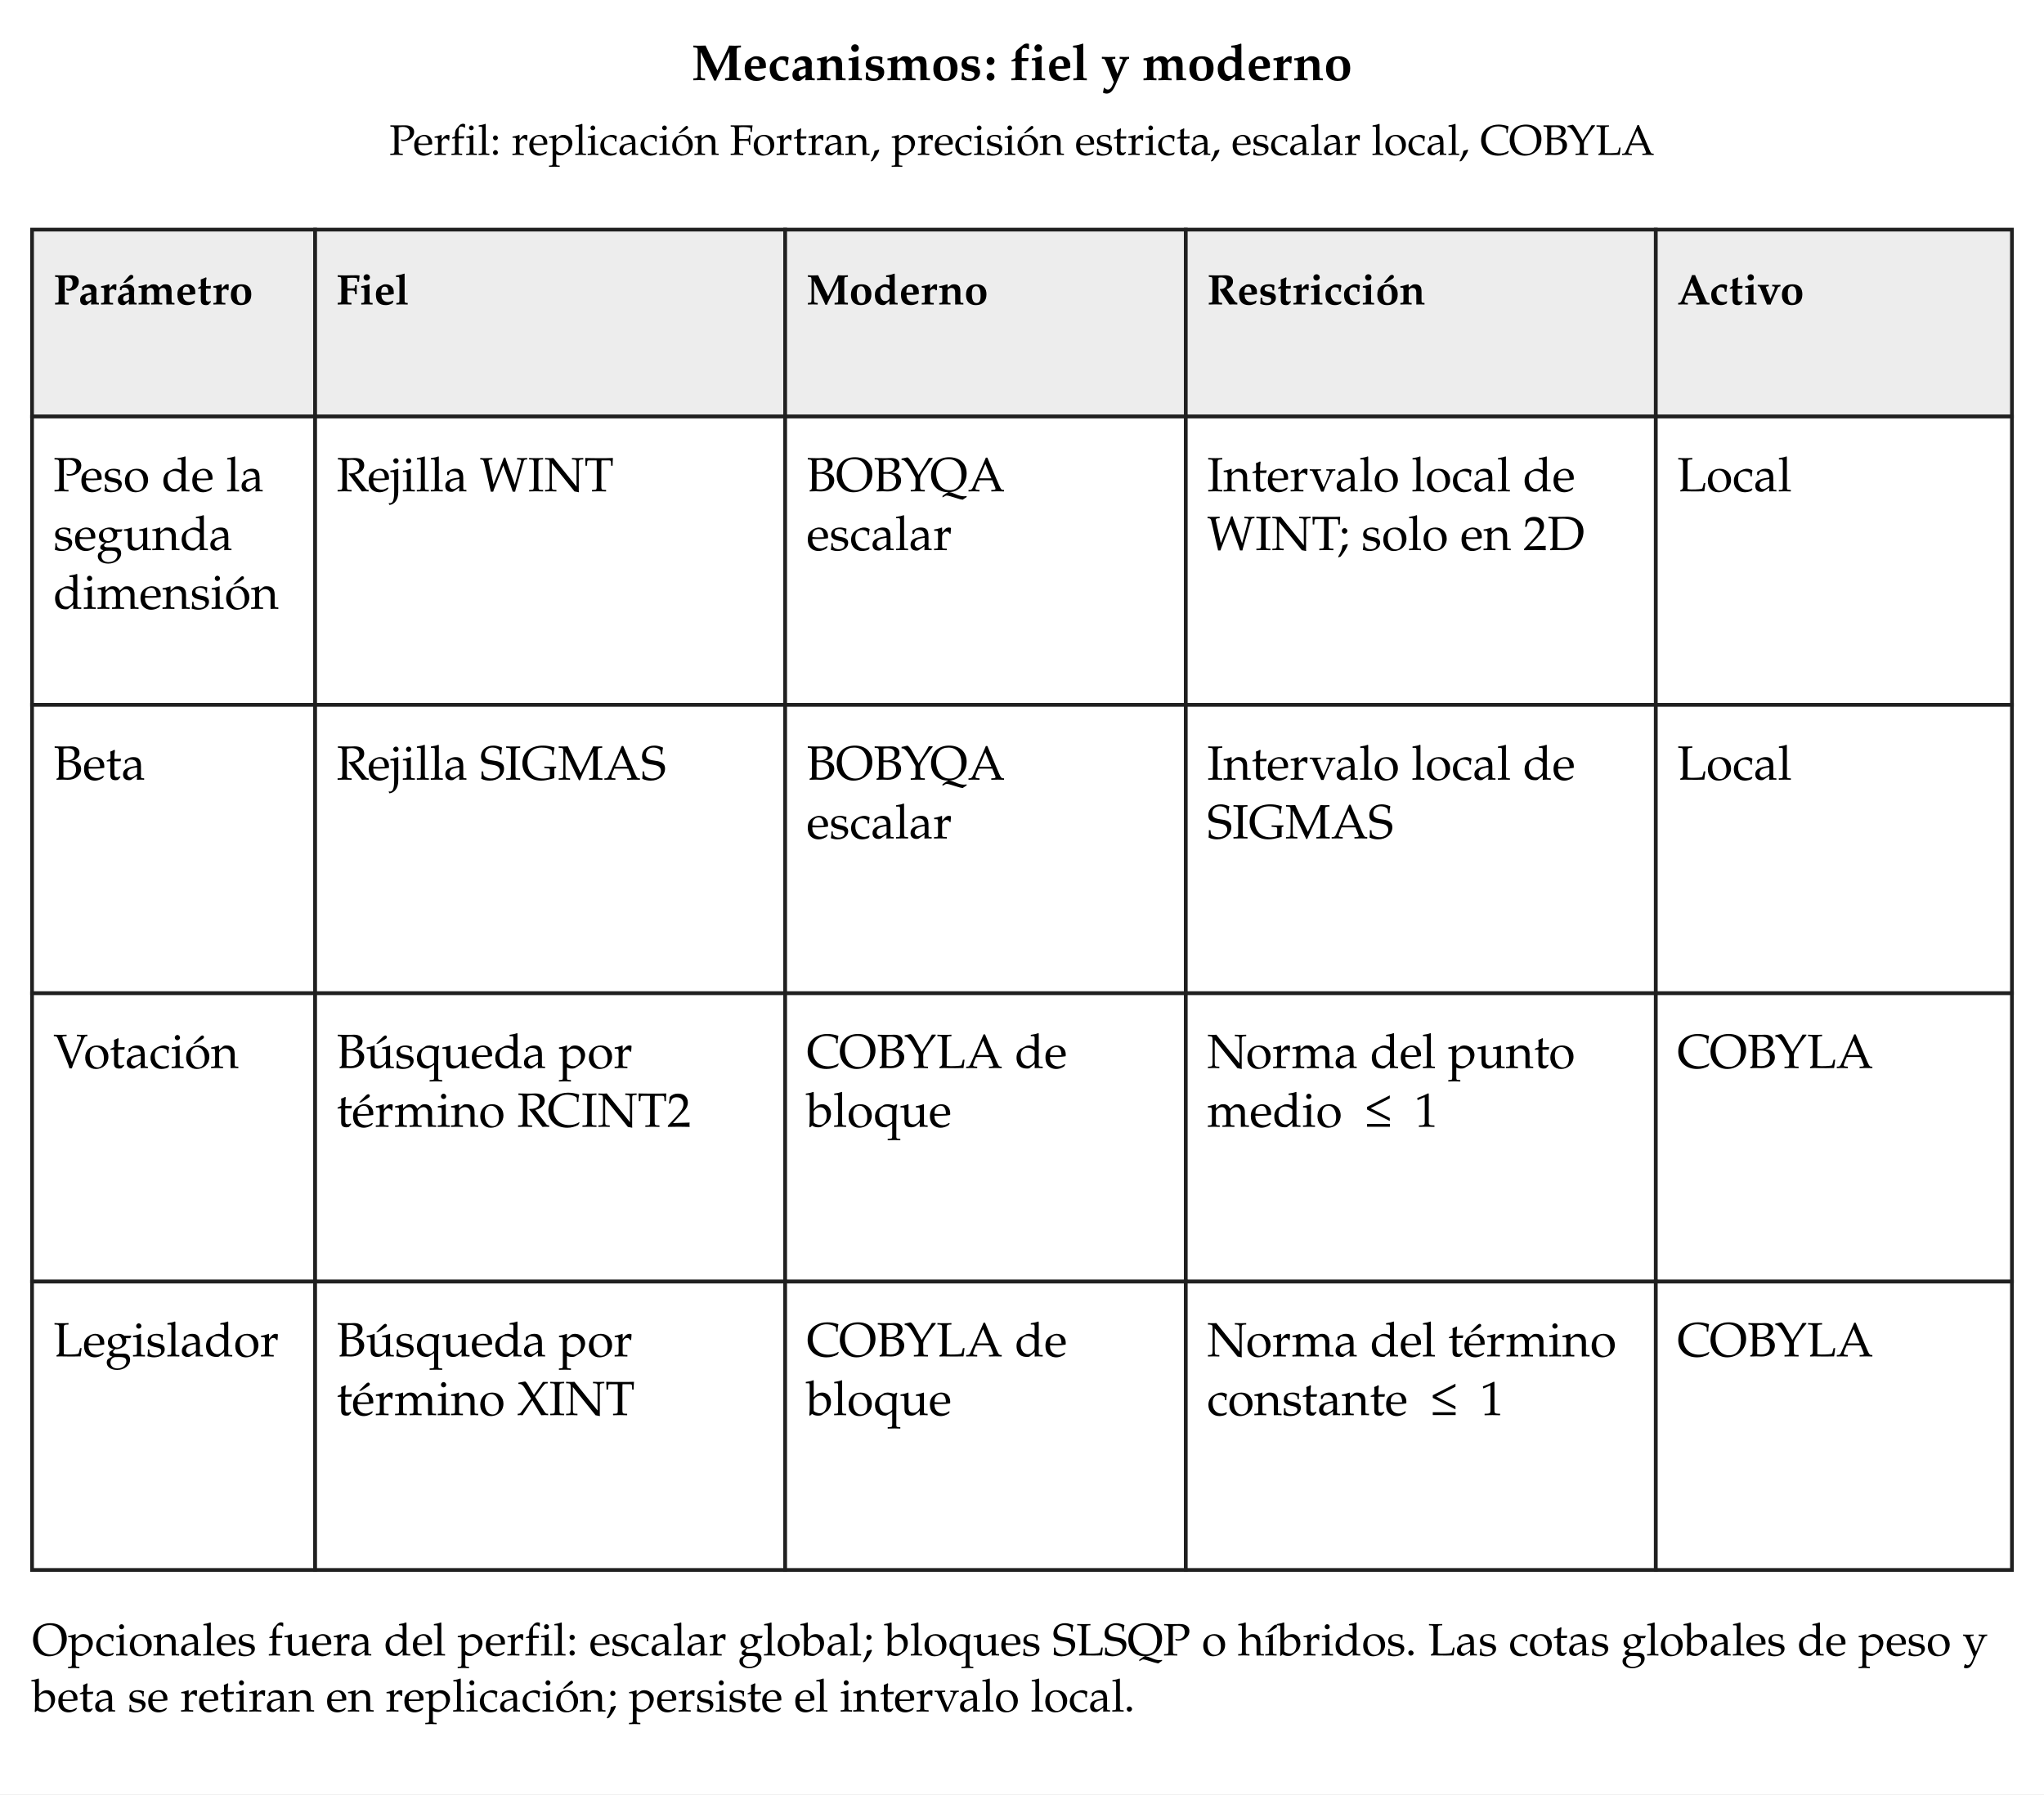
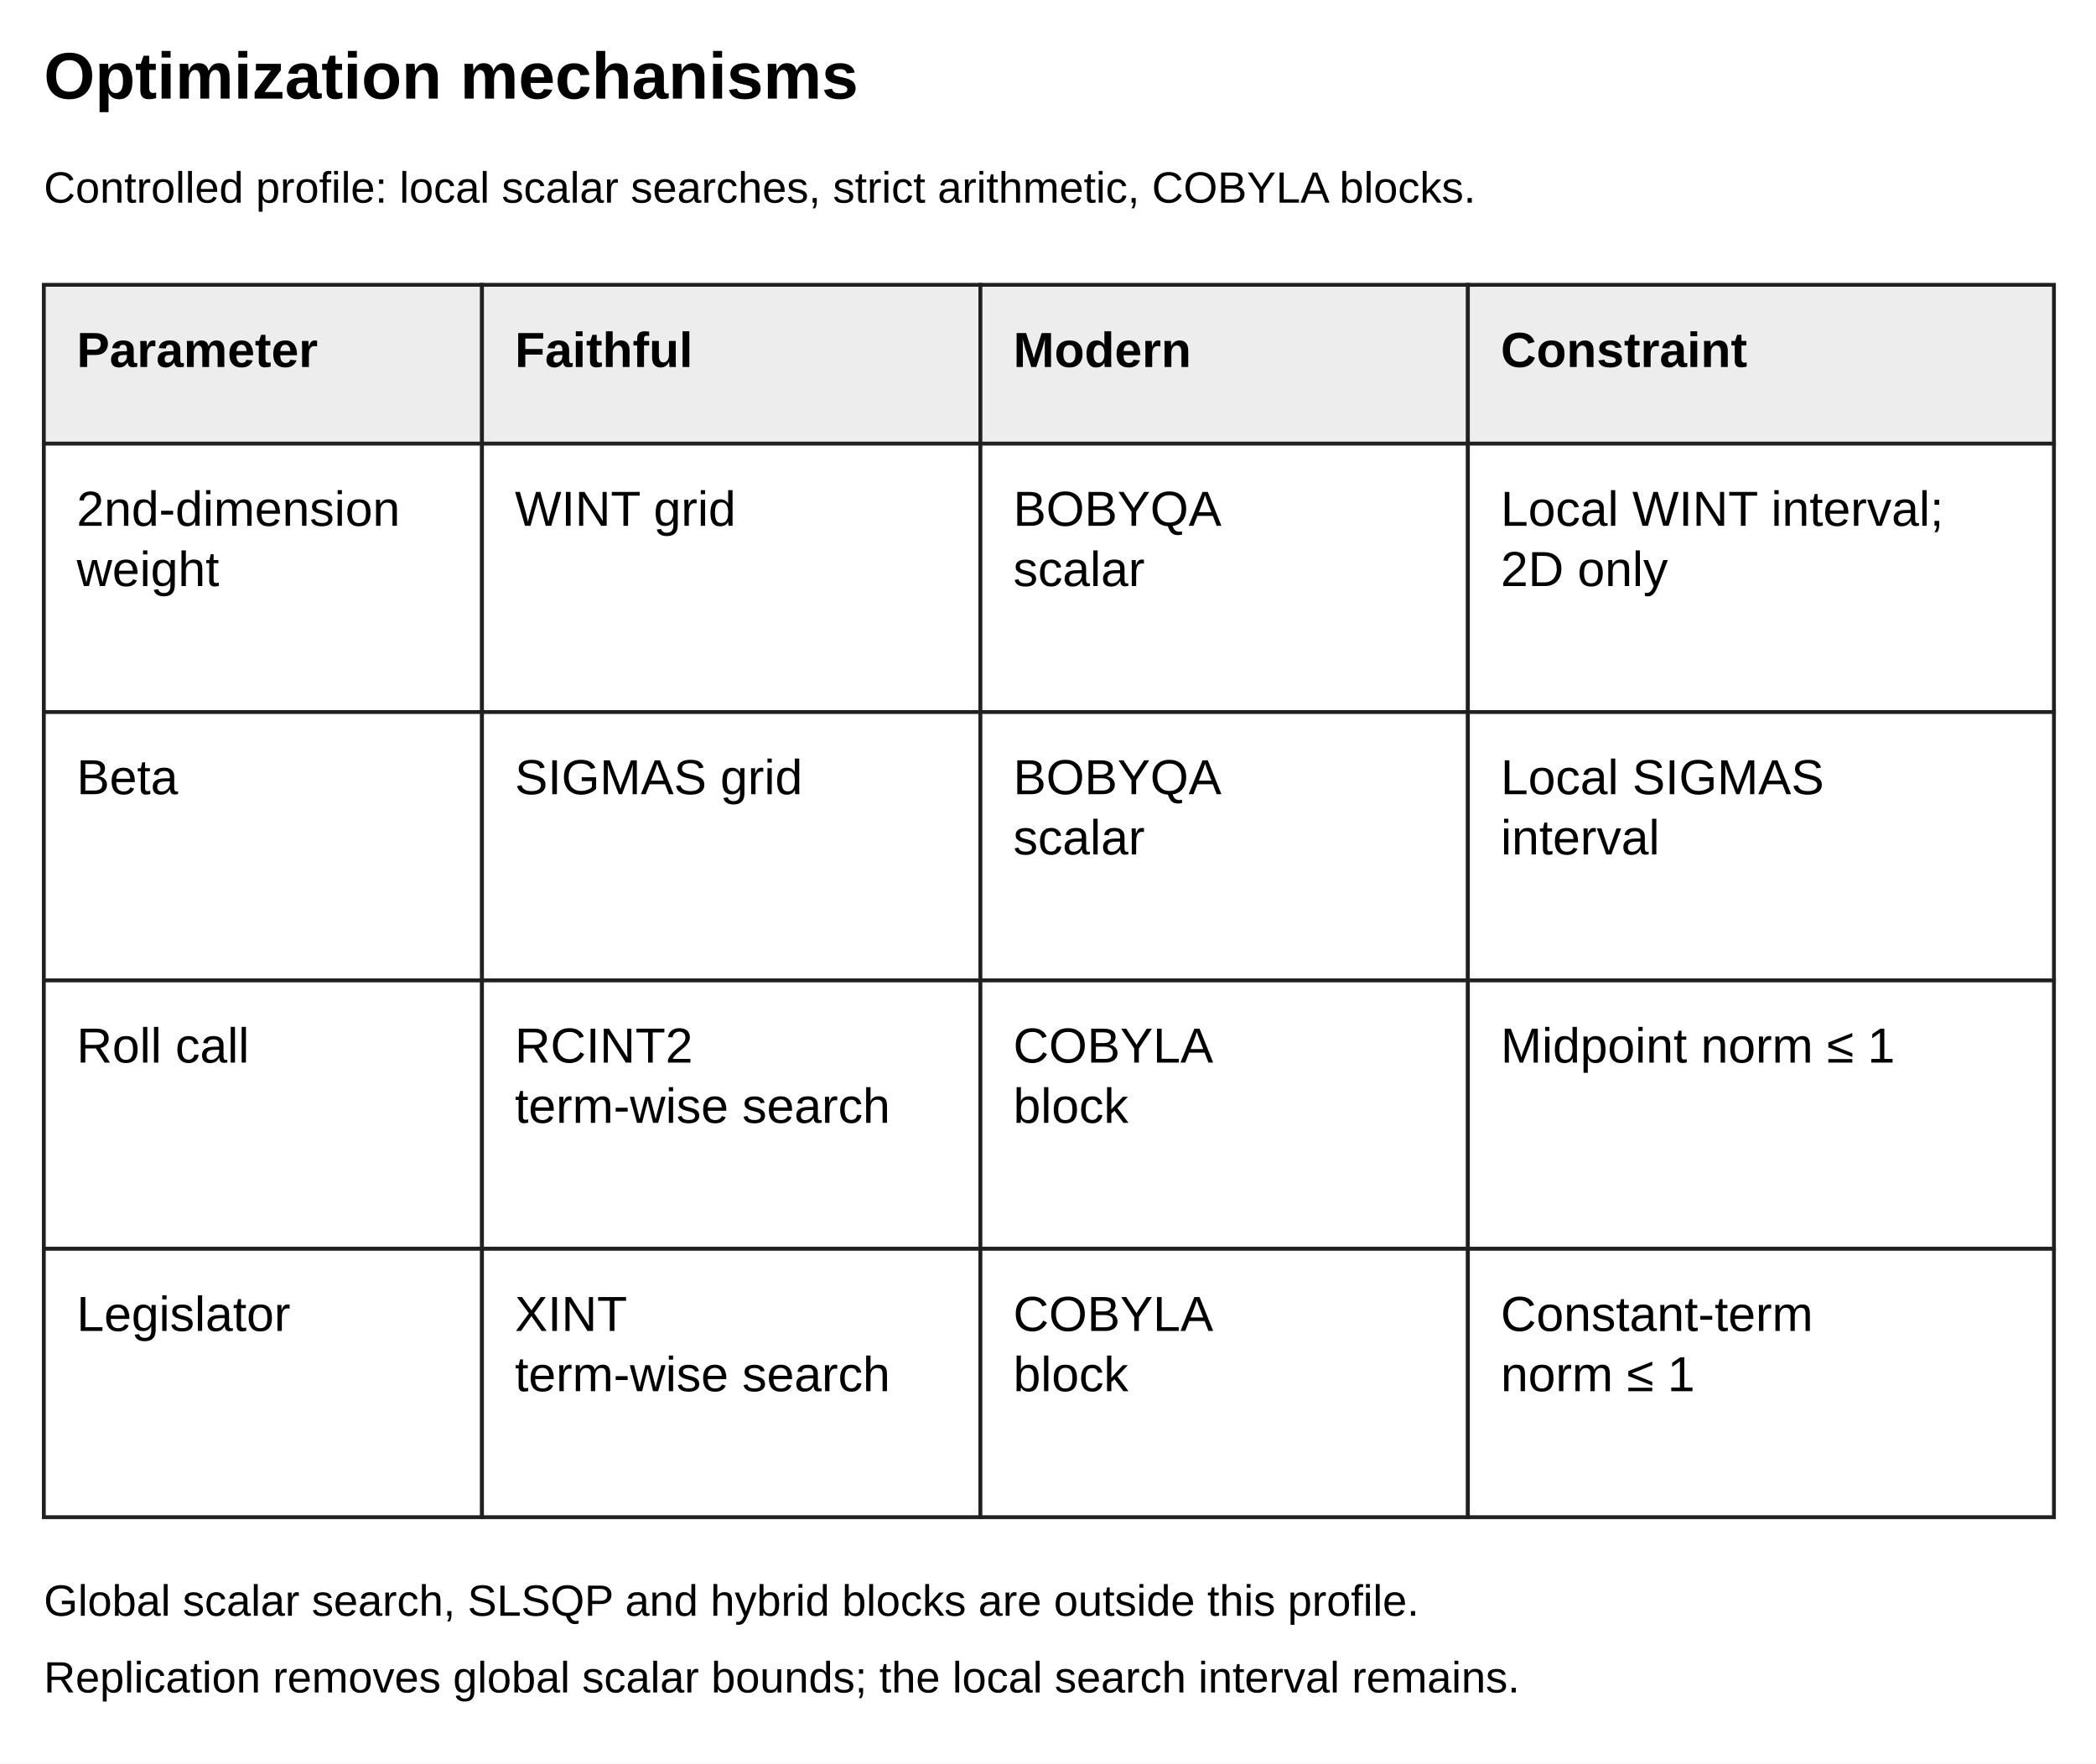
- <svg xmlns="http://www.w3.org/2000/svg" width="135mm" height="118.533mm" viewBox="0 0 382.677 336">
+ <svg xmlns="http://www.w3.org/2000/svg" width="135mm" height="113.594mm" viewBox="0 0 382.677 322">
  <rect width="100%" height="100%" fill="white" />
-   <text x="191.34" y="15.00" font-family="'Palatino Linotype', Palatino, 'Book Antiqua', serif" font-size="9.5" font-weight="700" text-anchor="middle">Mecanismos: fiel y moderno</text>
-   <text x="191.34" y="29.00" font-family="'Palatino Linotype', Palatino, 'Book Antiqua', serif" font-size="8" font-weight="400" text-anchor="middle">Perfil: replicación Fortran, precisión estricta, escalar local, COBYLA</text>
-   <rect x="6" y="43" width="53" height="35" rx="0" fill="#ededed" stroke="#202020" stroke-width=".7" />
-   <text x="10.00" y="57.00" font-family="'Palatino Linotype', Palatino, 'Book Antiqua', serif" font-size="8" font-weight="700" text-anchor="start">Parámetro</text>
-   <rect x="59" y="43" width="88" height="35" rx="0" fill="#ededed" stroke="#202020" stroke-width=".7" />
-   <text x="63.00" y="57.00" font-family="'Palatino Linotype', Palatino, 'Book Antiqua', serif" font-size="8" font-weight="700" text-anchor="start">Fiel</text>
-   <rect x="147" y="43" width="75" height="35" rx="0" fill="#ededed" stroke="#202020" stroke-width=".7" />
-   <text x="151.00" y="57.00" font-family="'Palatino Linotype', Palatino, 'Book Antiqua', serif" font-size="8" font-weight="700" text-anchor="start">Moderno</text>
-   <rect x="222" y="43" width="88" height="35" rx="0" fill="#ededed" stroke="#202020" stroke-width=".7" />
-   <text x="226.00" y="57.00" font-family="'Palatino Linotype', Palatino, 'Book Antiqua', serif" font-size="8" font-weight="700" text-anchor="start">Restricción</text>
-   <rect x="310" y="43" width="66.677" height="35" rx="0" fill="#ededed" stroke="#202020" stroke-width=".7" />
-   <text x="314.00" y="57.00" font-family="'Palatino Linotype', Palatino, 'Book Antiqua', serif" font-size="8" font-weight="700" text-anchor="start">Activo</text>
-   <rect x="6" y="78" width="53" height="54" rx="0" fill="white" stroke="#202020" stroke-width=".7" />
-   <text x="10.00" y="92.00" font-family="'Palatino Linotype', Palatino, 'Book Antiqua', serif" font-size="9" font-weight="400" text-anchor="start">Peso de la</text>
-   <text x="10.00" y="103.00" font-family="'Palatino Linotype', Palatino, 'Book Antiqua', serif" font-size="9" font-weight="400" text-anchor="start">segunda</text>
-   <text x="10.00" y="114.00" font-family="'Palatino Linotype', Palatino, 'Book Antiqua', serif" font-size="9" font-weight="400" text-anchor="start">dimensión</text>
-   <rect x="59" y="78" width="88" height="54" rx="0" fill="white" stroke="#202020" stroke-width=".7" />
-   <text x="63.00" y="92.00" font-family="'Palatino Linotype', Palatino, 'Book Antiqua', serif" font-size="9" font-weight="400" text-anchor="start">Rejilla WINT</text>
-   <rect x="147" y="78" width="75" height="54" rx="0" fill="white" stroke="#202020" stroke-width=".7" />
-   <text x="151.00" y="92.00" font-family="'Palatino Linotype', Palatino, 'Book Antiqua', serif" font-size="9" font-weight="400" text-anchor="start">BOBYQA</text>
-   <text x="151.00" y="103.00" font-family="'Palatino Linotype', Palatino, 'Book Antiqua', serif" font-size="9" font-weight="400" text-anchor="start">escalar</text>
-   <rect x="222" y="78" width="88" height="54" rx="0" fill="white" stroke="#202020" stroke-width=".7" />
-   <text x="226.00" y="92.00" font-family="'Palatino Linotype', Palatino, 'Book Antiqua', serif" font-size="9" font-weight="400" text-anchor="start">Intervalo local de</text>
-   <text x="226.00" y="103.00" font-family="'Palatino Linotype', Palatino, 'Book Antiqua', serif" font-size="9" font-weight="400" text-anchor="start">WINT; solo en 2D</text>
-   <rect x="310" y="78" width="66.677" height="54" rx="0" fill="white" stroke="#202020" stroke-width=".7" />
-   <text x="314.00" y="92.00" font-family="'Palatino Linotype', Palatino, 'Book Antiqua', serif" font-size="9" font-weight="400" text-anchor="start">Local</text>
-   <rect x="6" y="132" width="53" height="54" rx="0" fill="white" stroke="#202020" stroke-width=".7" />
-   <text x="10.00" y="146.00" font-family="'Palatino Linotype', Palatino, 'Book Antiqua', serif" font-size="9" font-weight="400" text-anchor="start">Beta</text>
-   <rect x="59" y="132" width="88" height="54" rx="0" fill="white" stroke="#202020" stroke-width=".7" />
-   <text x="63.00" y="146.00" font-family="'Palatino Linotype', Palatino, 'Book Antiqua', serif" font-size="9" font-weight="400" text-anchor="start">Rejilla SIGMAS</text>
-   <rect x="147" y="132" width="75" height="54" rx="0" fill="white" stroke="#202020" stroke-width=".7" />
-   <text x="151.00" y="146.00" font-family="'Palatino Linotype', Palatino, 'Book Antiqua', serif" font-size="9" font-weight="400" text-anchor="start">BOBYQA</text>
-   <text x="151.00" y="157.00" font-family="'Palatino Linotype', Palatino, 'Book Antiqua', serif" font-size="9" font-weight="400" text-anchor="start">escalar</text>
-   <rect x="222" y="132" width="88" height="54" rx="0" fill="white" stroke="#202020" stroke-width=".7" />
-   <text x="226.00" y="146.00" font-family="'Palatino Linotype', Palatino, 'Book Antiqua', serif" font-size="9" font-weight="400" text-anchor="start">Intervalo local de</text>
-   <text x="226.00" y="157.00" font-family="'Palatino Linotype', Palatino, 'Book Antiqua', serif" font-size="9" font-weight="400" text-anchor="start">SIGMAS</text>
-   <rect x="310" y="132" width="66.677" height="54" rx="0" fill="white" stroke="#202020" stroke-width=".7" />
-   <text x="314.00" y="146.00" font-family="'Palatino Linotype', Palatino, 'Book Antiqua', serif" font-size="9" font-weight="400" text-anchor="start">Local</text>
-   <rect x="6" y="186" width="53" height="54" rx="0" fill="white" stroke="#202020" stroke-width=".7" />
-   <text x="10.00" y="200.00" font-family="'Palatino Linotype', Palatino, 'Book Antiqua', serif" font-size="9" font-weight="400" text-anchor="start">Votación</text>
-   <rect x="59" y="186" width="88" height="54" rx="0" fill="white" stroke="#202020" stroke-width=".7" />
-   <text x="63.00" y="200.00" font-family="'Palatino Linotype', Palatino, 'Book Antiqua', serif" font-size="9" font-weight="400" text-anchor="start">Búsqueda por</text>
-   <text x="63.00" y="211.00" font-family="'Palatino Linotype', Palatino, 'Book Antiqua', serif" font-size="9" font-weight="400" text-anchor="start">término RCINT2</text>
-   <rect x="147" y="186" width="75" height="54" rx="0" fill="white" stroke="#202020" stroke-width=".7" />
-   <text x="151.00" y="200.00" font-family="'Palatino Linotype', Palatino, 'Book Antiqua', serif" font-size="9" font-weight="400" text-anchor="start">COBYLA de</text>
-   <text x="151.00" y="211.00" font-family="'Palatino Linotype', Palatino, 'Book Antiqua', serif" font-size="9" font-weight="400" text-anchor="start">bloque</text>
-   <rect x="222" y="186" width="88" height="54" rx="0" fill="white" stroke="#202020" stroke-width=".7" />
-   <text x="226.00" y="200.00" font-family="'Palatino Linotype', Palatino, 'Book Antiqua', serif" font-size="9" font-weight="400" text-anchor="start">Norma del punto</text>
-   <text x="226.00" y="211.00" font-family="'Palatino Linotype', Palatino, 'Book Antiqua', serif" font-size="9" font-weight="400" text-anchor="start">medio ≤ 1</text>
-   <rect x="310" y="186" width="66.677" height="54" rx="0" fill="white" stroke="#202020" stroke-width=".7" />
-   <text x="314.00" y="200.00" font-family="'Palatino Linotype', Palatino, 'Book Antiqua', serif" font-size="9" font-weight="400" text-anchor="start">COBYLA</text>
-   <rect x="6" y="240" width="53" height="54" rx="0" fill="white" stroke="#202020" stroke-width=".7" />
-   <text x="10.00" y="254.00" font-family="'Palatino Linotype', Palatino, 'Book Antiqua', serif" font-size="9" font-weight="400" text-anchor="start">Legislador</text>
-   <rect x="59" y="240" width="88" height="54" rx="0" fill="white" stroke="#202020" stroke-width=".7" />
-   <text x="63.00" y="254.00" font-family="'Palatino Linotype', Palatino, 'Book Antiqua', serif" font-size="9" font-weight="400" text-anchor="start">Búsqueda por</text>
-   <text x="63.00" y="265.00" font-family="'Palatino Linotype', Palatino, 'Book Antiqua', serif" font-size="9" font-weight="400" text-anchor="start">término XINT</text>
-   <rect x="147" y="240" width="75" height="54" rx="0" fill="white" stroke="#202020" stroke-width=".7" />
-   <text x="151.00" y="254.00" font-family="'Palatino Linotype', Palatino, 'Book Antiqua', serif" font-size="9" font-weight="400" text-anchor="start">COBYLA de</text>
-   <text x="151.00" y="265.00" font-family="'Palatino Linotype', Palatino, 'Book Antiqua', serif" font-size="9" font-weight="400" text-anchor="start">bloque</text>
-   <rect x="222" y="240" width="88" height="54" rx="0" fill="white" stroke="#202020" stroke-width=".7" />
-   <text x="226.00" y="254.00" font-family="'Palatino Linotype', Palatino, 'Book Antiqua', serif" font-size="9" font-weight="400" text-anchor="start">Norma del término</text>
-   <text x="226.00" y="265.00" font-family="'Palatino Linotype', Palatino, 'Book Antiqua', serif" font-size="9" font-weight="400" text-anchor="start">constante ≤ 1</text>
-   <rect x="310" y="240" width="66.677" height="54" rx="0" fill="white" stroke="#202020" stroke-width=".7" />
-   <text x="314.00" y="254.00" font-family="'Palatino Linotype', Palatino, 'Book Antiqua', serif" font-size="9" font-weight="400" text-anchor="start">COBYLA</text>
-   <text x="6.00" y="310.00" font-family="'Palatino Linotype', Palatino, 'Book Antiqua', serif" font-size="8.5" font-weight="400" text-anchor="start">Opcionales fuera del perfil: escalar global; bloques SLSQP o híbridos. Las cotas globales de peso y</text>
-   <text x="6.00" y="320.50" font-family="'Palatino Linotype', Palatino, 'Book Antiqua', serif" font-size="8.5" font-weight="400" text-anchor="start">beta se retiran en replicación; persiste el intervalo local.</text>
+   <text x="8.00" y="18.00" font-family="'Segoe UI', Arial, sans-serif" font-size="12" font-weight="700" text-anchor="start">Optimization mechanisms</text>
+   <text x="8.00" y="37.00" font-family="'Segoe UI', Arial, sans-serif" font-size="8" font-weight="400" text-anchor="start">Controlled profile: local scalar searches, strict arithmetic, COBYLA blocks.</text>
+   <rect x="8" y="52" width="80" height="29" rx="0" fill="#ededed" stroke="#202020" stroke-width=".7" />
+   <text x="14.00" y="67.00" font-family="'Segoe UI', Arial, sans-serif" font-size="9" font-weight="700" text-anchor="start">Parameter</text>
+   <rect x="88" y="52" width="91" height="29" rx="0" fill="#ededed" stroke="#202020" stroke-width=".7" />
+   <text x="94.00" y="67.00" font-family="'Segoe UI', Arial, sans-serif" font-size="9" font-weight="700" text-anchor="start">Faithful</text>
+   <rect x="179" y="52" width="89" height="29" rx="0" fill="#ededed" stroke="#202020" stroke-width=".7" />
+   <text x="185.00" y="67.00" font-family="'Segoe UI', Arial, sans-serif" font-size="9" font-weight="700" text-anchor="start">Modern</text>
+   <rect x="268" y="52" width="107" height="29" rx="0" fill="#ededed" stroke="#202020" stroke-width=".7" />
+   <text x="274.00" y="67.00" font-family="'Segoe UI', Arial, sans-serif" font-size="9" font-weight="700" text-anchor="start">Constraint</text>
+   <rect x="8" y="81" width="80" height="49" rx="0" fill="white" stroke="#202020" stroke-width=".7" />
+   <text x="14.00" y="96.00" font-family="'Segoe UI', Arial, sans-serif" font-size="9" font-weight="400" text-anchor="start">2nd-dimension</text>
+   <text x="14.00" y="107.00" font-family="'Segoe UI', Arial, sans-serif" font-size="9" font-weight="400" text-anchor="start">weight</text>
+   <rect x="88" y="81" width="91" height="49" rx="0" fill="white" stroke="#202020" stroke-width=".7" />
+   <text x="94.00" y="96.00" font-family="'Segoe UI', Arial, sans-serif" font-size="9" font-weight="400" text-anchor="start">WINT grid</text>
+   <rect x="179" y="81" width="89" height="49" rx="0" fill="white" stroke="#202020" stroke-width=".7" />
+   <text x="185.00" y="96.00" font-family="'Segoe UI', Arial, sans-serif" font-size="9" font-weight="400" text-anchor="start">BOBYQA</text>
+   <text x="185.00" y="107.00" font-family="'Segoe UI', Arial, sans-serif" font-size="9" font-weight="400" text-anchor="start">scalar</text>
+   <rect x="268" y="81" width="107" height="49" rx="0" fill="white" stroke="#202020" stroke-width=".7" />
+   <text x="274.00" y="96.00" font-family="'Segoe UI', Arial, sans-serif" font-size="9" font-weight="400" text-anchor="start">Local WINT interval;</text>
+   <text x="274.00" y="107.00" font-family="'Segoe UI', Arial, sans-serif" font-size="9" font-weight="400" text-anchor="start">2D only</text>
+   <rect x="8" y="130" width="80" height="49" rx="0" fill="white" stroke="#202020" stroke-width=".7" />
+   <text x="14.00" y="145.00" font-family="'Segoe UI', Arial, sans-serif" font-size="9" font-weight="400" text-anchor="start">Beta</text>
+   <rect x="88" y="130" width="91" height="49" rx="0" fill="white" stroke="#202020" stroke-width=".7" />
+   <text x="94.00" y="145.00" font-family="'Segoe UI', Arial, sans-serif" font-size="9" font-weight="400" text-anchor="start">SIGMAS grid</text>
+   <rect x="179" y="130" width="89" height="49" rx="0" fill="white" stroke="#202020" stroke-width=".7" />
+   <text x="185.00" y="145.00" font-family="'Segoe UI', Arial, sans-serif" font-size="9" font-weight="400" text-anchor="start">BOBYQA</text>
+   <text x="185.00" y="156.00" font-family="'Segoe UI', Arial, sans-serif" font-size="9" font-weight="400" text-anchor="start">scalar</text>
+   <rect x="268" y="130" width="107" height="49" rx="0" fill="white" stroke="#202020" stroke-width=".7" />
+   <text x="274.00" y="145.00" font-family="'Segoe UI', Arial, sans-serif" font-size="9" font-weight="400" text-anchor="start">Local SIGMAS</text>
+   <text x="274.00" y="156.00" font-family="'Segoe UI', Arial, sans-serif" font-size="9" font-weight="400" text-anchor="start">interval</text>
+   <rect x="8" y="179" width="80" height="49" rx="0" fill="white" stroke="#202020" stroke-width=".7" />
+   <text x="14.00" y="194.00" font-family="'Segoe UI', Arial, sans-serif" font-size="9" font-weight="400" text-anchor="start">Roll call</text>
+   <rect x="88" y="179" width="91" height="49" rx="0" fill="white" stroke="#202020" stroke-width=".7" />
+   <text x="94.00" y="194.00" font-family="'Segoe UI', Arial, sans-serif" font-size="9" font-weight="400" text-anchor="start">RCINT2</text>
+   <text x="94.00" y="205.00" font-family="'Segoe UI', Arial, sans-serif" font-size="9" font-weight="400" text-anchor="start">term-wise search</text>
+   <rect x="179" y="179" width="89" height="49" rx="0" fill="white" stroke="#202020" stroke-width=".7" />
+   <text x="185.00" y="194.00" font-family="'Segoe UI', Arial, sans-serif" font-size="9" font-weight="400" text-anchor="start">COBYLA</text>
+   <text x="185.00" y="205.00" font-family="'Segoe UI', Arial, sans-serif" font-size="9" font-weight="400" text-anchor="start">block</text>
+   <rect x="268" y="179" width="107" height="49" rx="0" fill="white" stroke="#202020" stroke-width=".7" />
+   <text x="274.00" y="194.00" font-family="'Segoe UI', Arial, sans-serif" font-size="9" font-weight="400" text-anchor="start">Midpoint norm ≤ 1</text>
+   <rect x="8" y="228" width="80" height="49" rx="0" fill="white" stroke="#202020" stroke-width=".7" />
+   <text x="14.00" y="243.00" font-family="'Segoe UI', Arial, sans-serif" font-size="9" font-weight="400" text-anchor="start">Legislator</text>
+   <rect x="88" y="228" width="91" height="49" rx="0" fill="white" stroke="#202020" stroke-width=".7" />
+   <text x="94.00" y="243.00" font-family="'Segoe UI', Arial, sans-serif" font-size="9" font-weight="400" text-anchor="start">XINT</text>
+   <text x="94.00" y="254.00" font-family="'Segoe UI', Arial, sans-serif" font-size="9" font-weight="400" text-anchor="start">term-wise search</text>
+   <rect x="179" y="228" width="89" height="49" rx="0" fill="white" stroke="#202020" stroke-width=".7" />
+   <text x="185.00" y="243.00" font-family="'Segoe UI', Arial, sans-serif" font-size="9" font-weight="400" text-anchor="start">COBYLA</text>
+   <text x="185.00" y="254.00" font-family="'Segoe UI', Arial, sans-serif" font-size="9" font-weight="400" text-anchor="start">block</text>
+   <rect x="268" y="228" width="107" height="49" rx="0" fill="white" stroke="#202020" stroke-width=".7" />
+   <text x="274.00" y="243.00" font-family="'Segoe UI', Arial, sans-serif" font-size="9" font-weight="400" text-anchor="start">Constant-term</text>
+   <text x="274.00" y="254.00" font-family="'Segoe UI', Arial, sans-serif" font-size="9" font-weight="400" text-anchor="start">norm ≤ 1</text>
+   <text x="8.00" y="295.00" font-family="'Segoe UI', Arial, sans-serif" font-size="8" font-weight="400" text-anchor="start">Global scalar search, SLSQP and hybrid blocks are outside this profile.</text>
+   <text x="8.00" y="309.00" font-family="'Segoe UI', Arial, sans-serif" font-size="8" font-weight="400" text-anchor="start">Replication removes global scalar bounds; the local search interval remains.</text>
</svg>
